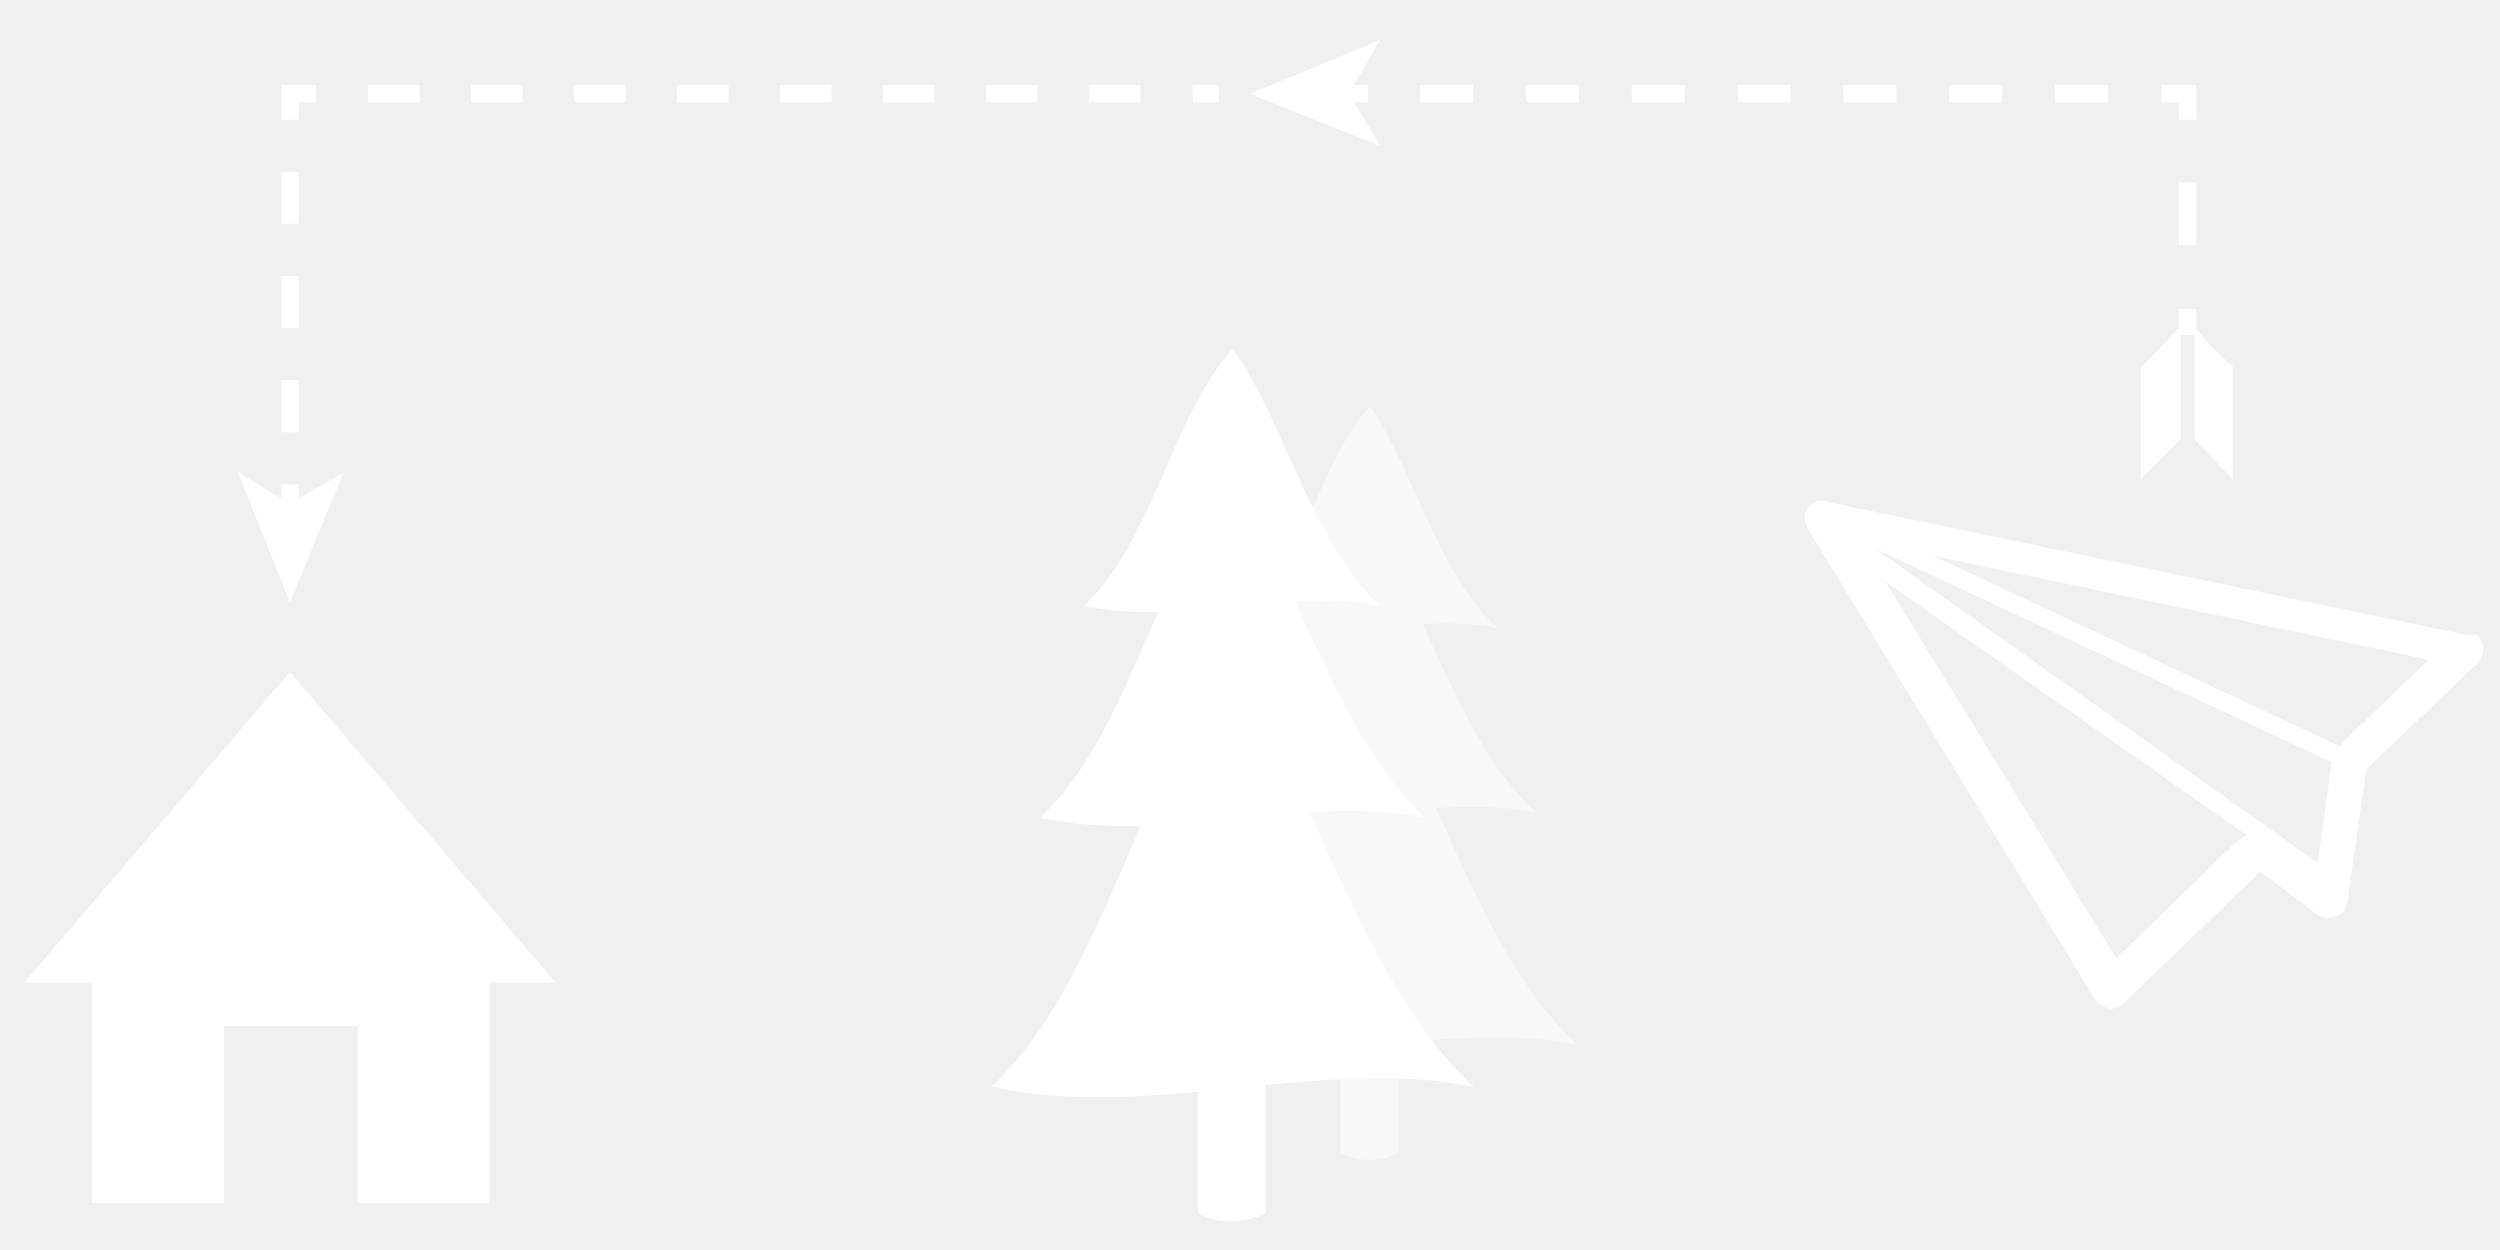
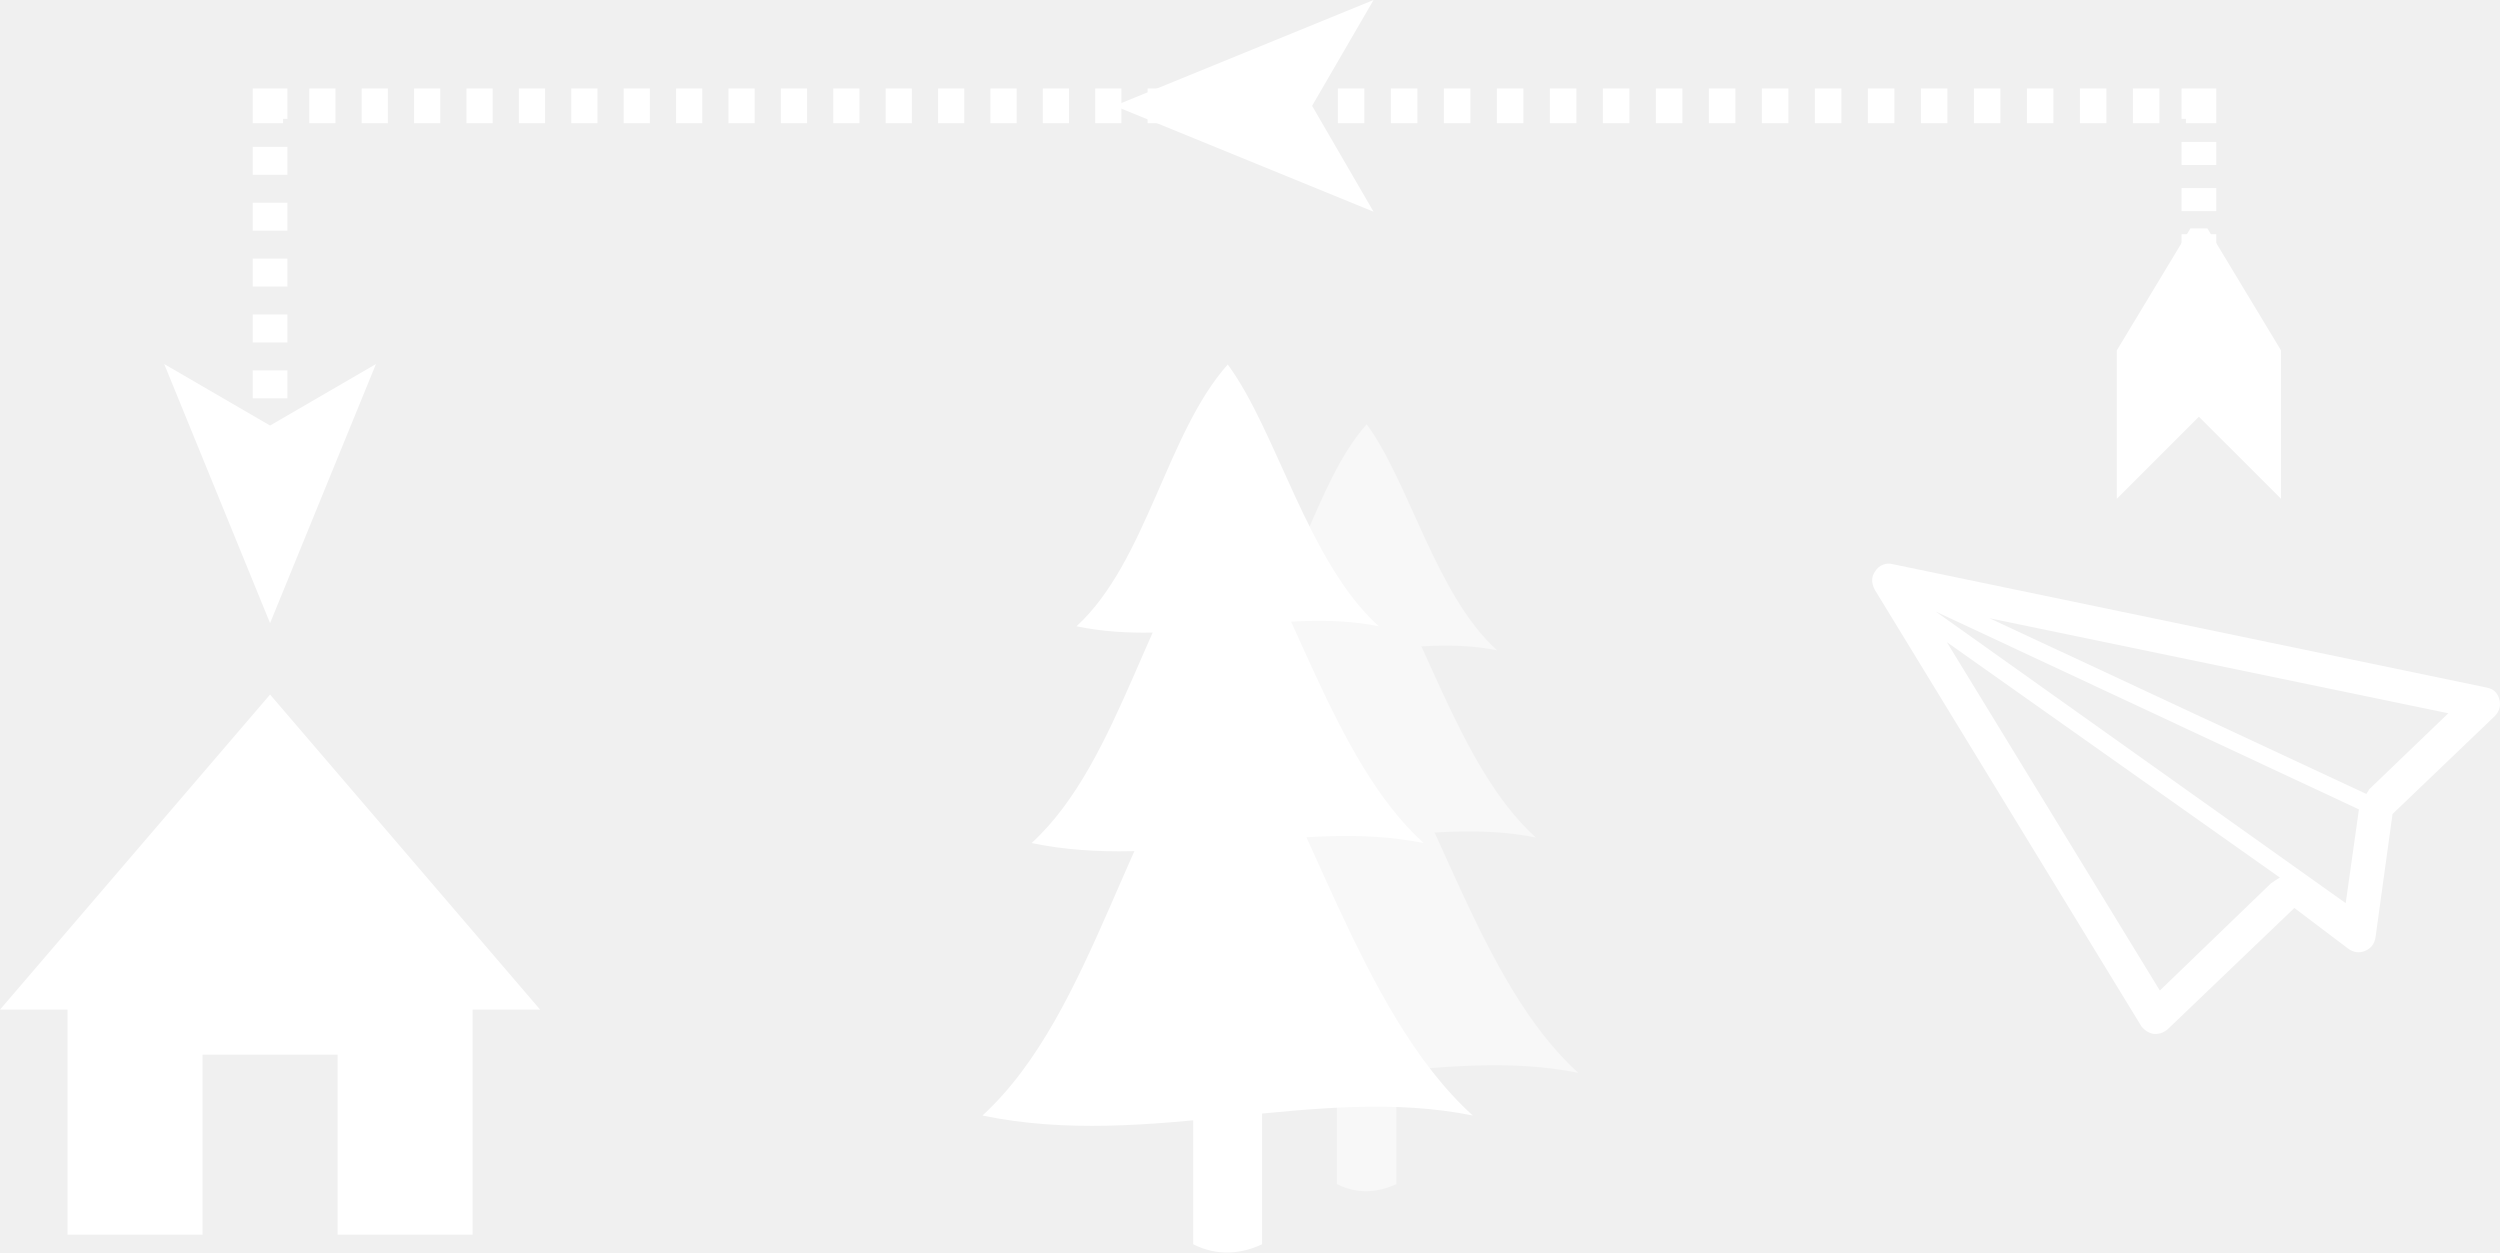
- <svg xmlns="http://www.w3.org/2000/svg" version="1.1" id="Layer_1" x="0px" y="0px" viewBox="0 0 144 72" style="enable-background:new 0 0 144 72;" xml:space="preserve">
+ <svg xmlns="http://www.w3.org/2000/svg" version="1.1" id="Layer_1" x="0px" y="0px" viewBox="0 0 288 144.29" style="enable-background:new 0 0 288 144.29;" xml:space="preserve">
  <style type="text/css">
	.st0{opacity:0.5;}
	.st1{fill:#FFFFFF;}
- 	.st2{fill:none;stroke:#FFFFFF;stroke-miterlimit:10;}
- 	.st3{fill:none;stroke:#FFFFFF;stroke-miterlimit:10;stroke-dasharray:3.048,3.048;}
- 	.st4{fill:none;stroke:#FFFFFF;stroke-miterlimit:10;stroke-dasharray:3.624,3.624;}
- 	.st5{fill:none;stroke:#FFFFFF;stroke-miterlimit:10;stroke-dasharray:3.002,3.002;}
- 	.st6{fill:none;stroke:#FFFFFF;stroke-miterlimit:10;stroke-dasharray:2.966,2.966;}
+ 	.st2{fill:none;stroke:#FFFFFF;stroke-width:4;stroke-miterlimit:10;}
+ 	.st3{fill:none;stroke:#FFFFFF;stroke-width:4;stroke-miterlimit:10;stroke-dasharray:3.053,3.053;}
+ 	.st4{fill:none;stroke:#FFFFFF;stroke-width:4;stroke-miterlimit:10;stroke-dasharray:2.657,2.657;}
+ 	.st5{fill:none;stroke:#FFFFFF;stroke-width:4;stroke-miterlimit:10;stroke-dasharray:3.219,3.219;}
+ 	.st6{fill:none;stroke:#FFFFFF;stroke-width:4;stroke-miterlimit:10;stroke-dasharray:3.018,3.018;}
</style>
  <g class="st0">
    <g id="layer1_1_">
      <g id="g4623_1_">
-         <path id="rect2192_1_" class="st1" d="M77.2,59.3h3.4v7.1c-1,0.5-2.2,0.6-3.4,0V59.3z" />
-         <path id="path1307_1_" class="st1" d="M90.9,60.2c-7.6-1.6-15.9,1.7-24,0c5.5-5.1,7.1-15.3,12-20.8     C82.8,44.7,85.2,55.1,90.9,60.2z" />
-         <path id="path2183_1_" class="st1" d="M88.5,46.8c-6.1-1.2-12.7,1.4-19.2,0c4.4-4.1,5.7-12.3,9.6-16.6C82,34.5,84,42.8,88.5,46.8     z" />
-         <path id="path2185_1_" class="st1" d="M86.3,36.2c-4.7-1-9.8,1-14.8,0c3.4-3.1,4.4-9.5,7.4-12.8C81.3,26.7,82.8,33.1,86.3,36.2z" />
+         <path id="rect2192_1_" class="st1" d="M154.008,121.881h6.853v14.527c-2.017,0.952-4.425,1.232-6.853,0V121.881z" />
+         <path id="path1307_1_" class="st1" d="M181.83,123.599c-15.554-3.156-32.248,3.454-48.792,0     c11.278-10.345,14.527-31.183,24.386-42.256C165.417,92.117,170.384,113.254,181.83,123.599z" />
+         <path id="path2183_1_" class="st1" d="M176.938,96.486c-12.436-2.521-25.787,2.764-39.007,0     c9.019-8.272,11.614-24.928,19.494-33.779C163.811,71.316,167.788,88.214,176.938,96.486z" />
+         <path id="path2185_1_" class="st1" d="M172.475,74.919c-9.579-1.942-19.886,2.129-30.082,0     c6.965-6.386,8.963-19.233,15.05-26.048C162.355,55.518,165.417,68.552,172.475,74.919z" />
      </g>
    </g>
  </g>
-   <path class="st1" d="M143,37.1c0.1,0.4,0,0.8-0.3,1.1l-6.4,6.1l-1.1,7.7c-0.1,0.4-0.3,0.7-0.7,0.8s-0.7,0.1-1-0.1l-3.3-2.5l-7.9,7.6  c-0.1,0.1-0.2,0.2-0.3,0.2c-0.2,0.1-0.3,0.1-0.5,0.1c-0.3-0.1-0.6-0.2-0.8-0.5l-16.6-27.2c-0.2-0.4-0.2-0.8,0-1.1  c0.1-0.2,0.3-0.3,0.5-0.4c0.2-0.1,0.4-0.1,0.6,0l37,7.7C142.6,36.4,142.9,36.7,143,37.1L143,37.1z M111.3,32L134.8,43l0.1-0.1  c0-0.1,0.1-0.1,0.1-0.2l4.9-4.7L111.3,32z M108,31.6l25.5,18.1l0.8-5.8L108,31.6z M108.6,33.5l13.3,21.7l6.9-6.7  c0.1-0.1,0.3-0.2,0.6-0.4L108.6,33.5z" />
  <g>
-     <polygon class="st1" points="32,56.6 16.7,38.7 1.4,56.6 5.3,56.6 5.3,69.3 12.9,69.3 12.9,59.1 20.6,59.1 20.6,69.3 28.2,69.3    28.2,56.6  " />
+     <polygon class="st1" points="62.223,116.309 31.112,80.009 0,116.309 7.778,116.309 7.778,142.237 23.334,142.237 23.334,121.495    38.889,121.495 38.889,142.237 54.445,142.237 54.445,116.309  " />
  </g>
  <g>
    <g id="layer1">
      <g id="g4623">
-         <path id="rect2192" class="st1" d="M69,61.6h3.9v8.3c-1.1,0.5-2.5,0.7-3.9,0V61.6z" />
-         <path id="path1307" class="st1" d="M84.9,62.6c-8.9-1.8-18.4,2-27.8,0c6.4-5.9,8.3-17.8,13.9-24.1C75.5,44.7,78.4,56.7,84.9,62.6     z" />
-         <path id="path2183" class="st1" d="M82.1,47.1c-7.1-1.4-14.7,1.6-22.2,0C65,42.4,66.5,32.9,71,27.9     C74.6,32.8,76.9,42.4,82.1,47.1z" />
-         <path id="path2185" class="st1" d="M79.5,34.9c-5.5-1.1-11.3,1.2-17.1,0c4-3.6,5.1-11,8.6-14.8C73.8,23.8,75.5,31.2,79.5,34.9z" />
+         <path id="rect2192" class="st1" d="M137.457,126.519h7.934v16.819c-2.335,1.103-5.124,1.427-7.934,0V126.519z" />
+         <path id="path1307" class="st1" d="M169.668,128.508c-18.008-3.654-37.335,3.999-56.489,0     c13.058-11.977,16.819-36.103,28.234-48.923C150.666,92.059,156.416,116.531,169.668,128.508z" />
+         <path id="path2183" class="st1" d="M164.004,97.118c-14.398-2.918-29.855,3.2-45.161,0c10.442-9.577,13.447-28.861,22.57-39.108     C148.807,67.976,153.411,87.541,164.004,97.118z" />
+         <path id="path2185" class="st1" d="M158.838,72.148c-11.09-2.248-23.024,2.465-34.827,0c8.064-7.394,10.377-22.267,17.424-30.158     C147.12,49.687,150.666,64.776,158.838,72.148z" />
      </g>
    </g>
  </g>
  <g>
    <g>
-       <line class="st2" x1="77.3" y1="5.4" x2="78.8" y2="5.4" />
-       <line class="st3" x1="81.8" y1="5.4" x2="123" y2="5.4" />
-       <polyline class="st2" points="124.5,5.4 126,5.4 126,6.9   " />
-       <line class="st4" x1="126" y1="10.5" x2="126" y2="15.9" />
-       <line class="st2" x1="126" y1="17.8" x2="126" y2="19.3" />
+       <line class="st2" x1="149.569" y1="12.193" x2="151.069" y2="12.193" />
+       <line class="st3" x1="154.122" y1="12.193" x2="250.289" y2="12.193" />
+       <polyline class="st2" points="251.816,12.193 253.316,12.193 253.316,13.693   " />
+       <line class="st4" x1="253.316" y1="16.35" x2="253.316" y2="25.65" />
+       <line class="st2" x1="253.316" y1="26.978" x2="253.316" y2="28.478" />
      <g>
-         <polygon class="st1" points="72,5.4 79.5,8.4 77.7,5.4 79.5,2.3    " />
+         <polygon class="st1" points="128.388,12.193 158.235,24.39 151.153,12.193 158.235,0    " />
      </g>
      <g>
-         <g>
-           <polygon class="st1" points="123.3,21.1 123.5,21 125.6,18.8 125.6,25.3 123.3,27.6     " />
-           <path class="st1" d="M128.6,27.6l-2.2-2.3v-6.5c0.6,0.8,1.4,1.6,2.2,2.3V27.6z" />
-         </g>
+         <polygon class="st1" points="254.291,26.308 262.775,40.365 262.775,57.465 253.316,48.007 243.856,57.465 243.856,40.365      252.338,26.308    " />
      </g>
    </g>
  </g>
  <g>
    <g>
-       <line class="st2" x1="16.7" y1="29.4" x2="16.7" y2="27.9" />
-       <line class="st5" x1="16.7" y1="24.9" x2="16.7" y2="8.4" />
-       <polyline class="st2" points="16.7,6.9 16.7,5.4 18.2,5.4   " />
-       <line class="st6" x1="21.2" y1="5.4" x2="67.2" y2="5.4" />
-       <line class="st2" x1="68.7" y1="5.4" x2="70.2" y2="5.4" />
+       <line class="st2" x1="31.112" y1="50.606" x2="31.112" y2="49.106" />
+       <line class="st5" x1="31.112" y1="45.887" x2="31.112" y2="15.303" />
+       <polyline class="st2" points="31.112,13.693 31.112,12.193 32.612,12.193   " />
+       <line class="st6" x1="35.63" y1="12.193" x2="136.745" y2="12.193" />
+       <line class="st2" x1="138.254" y1="12.193" x2="139.754" y2="12.193" />
      <g>
-         <polygon class="st1" points="16.7,34.7 19.8,27.2 16.7,29 13.7,27.2    " />
+         <polygon class="st1" points="31.112,71.788 43.308,41.94 31.112,49.023 18.918,41.94    " />
      </g>
    </g>
  </g>
+   <path class="st1" d="M287.912,80.523c0.212,0.742,0.041,1.398-0.512,1.97l-11.78,11.278l-1.965,14.245  c-0.133,0.75-0.537,1.261-1.211,1.533c-0.674,0.272-1.319,0.183-1.935-0.265l-6.198-4.685l-14.608,13.985  c-0.195,0.165-0.404,0.293-0.629,0.384c-0.3,0.121-0.629,0.167-0.989,0.138c-0.57-0.118-1.036-0.41-1.397-0.874l-30.725-50.309  c-0.407-0.794-0.386-1.499,0.062-2.115c0.209-0.345,0.501-0.594,0.875-0.745c0.375-0.151,0.757-0.174,1.147-0.07l68.423,14.218  C287.219,79.344,287.7,79.781,287.912,80.523L287.912,80.523z M229.175,71.217l43.424,20.245l0.123-0.18  c0.082-0.12,0.146-0.233,0.19-0.338l9.133-8.775L229.175,71.217z M222.987,70.446l47.238,33.597l1.524-10.802L222.987,70.446z   M224.278,73.975l24.535,40.135l12.79-12.338c0.269-0.196,0.614-0.422,1.033-0.678L224.278,73.975z" />
</svg>
